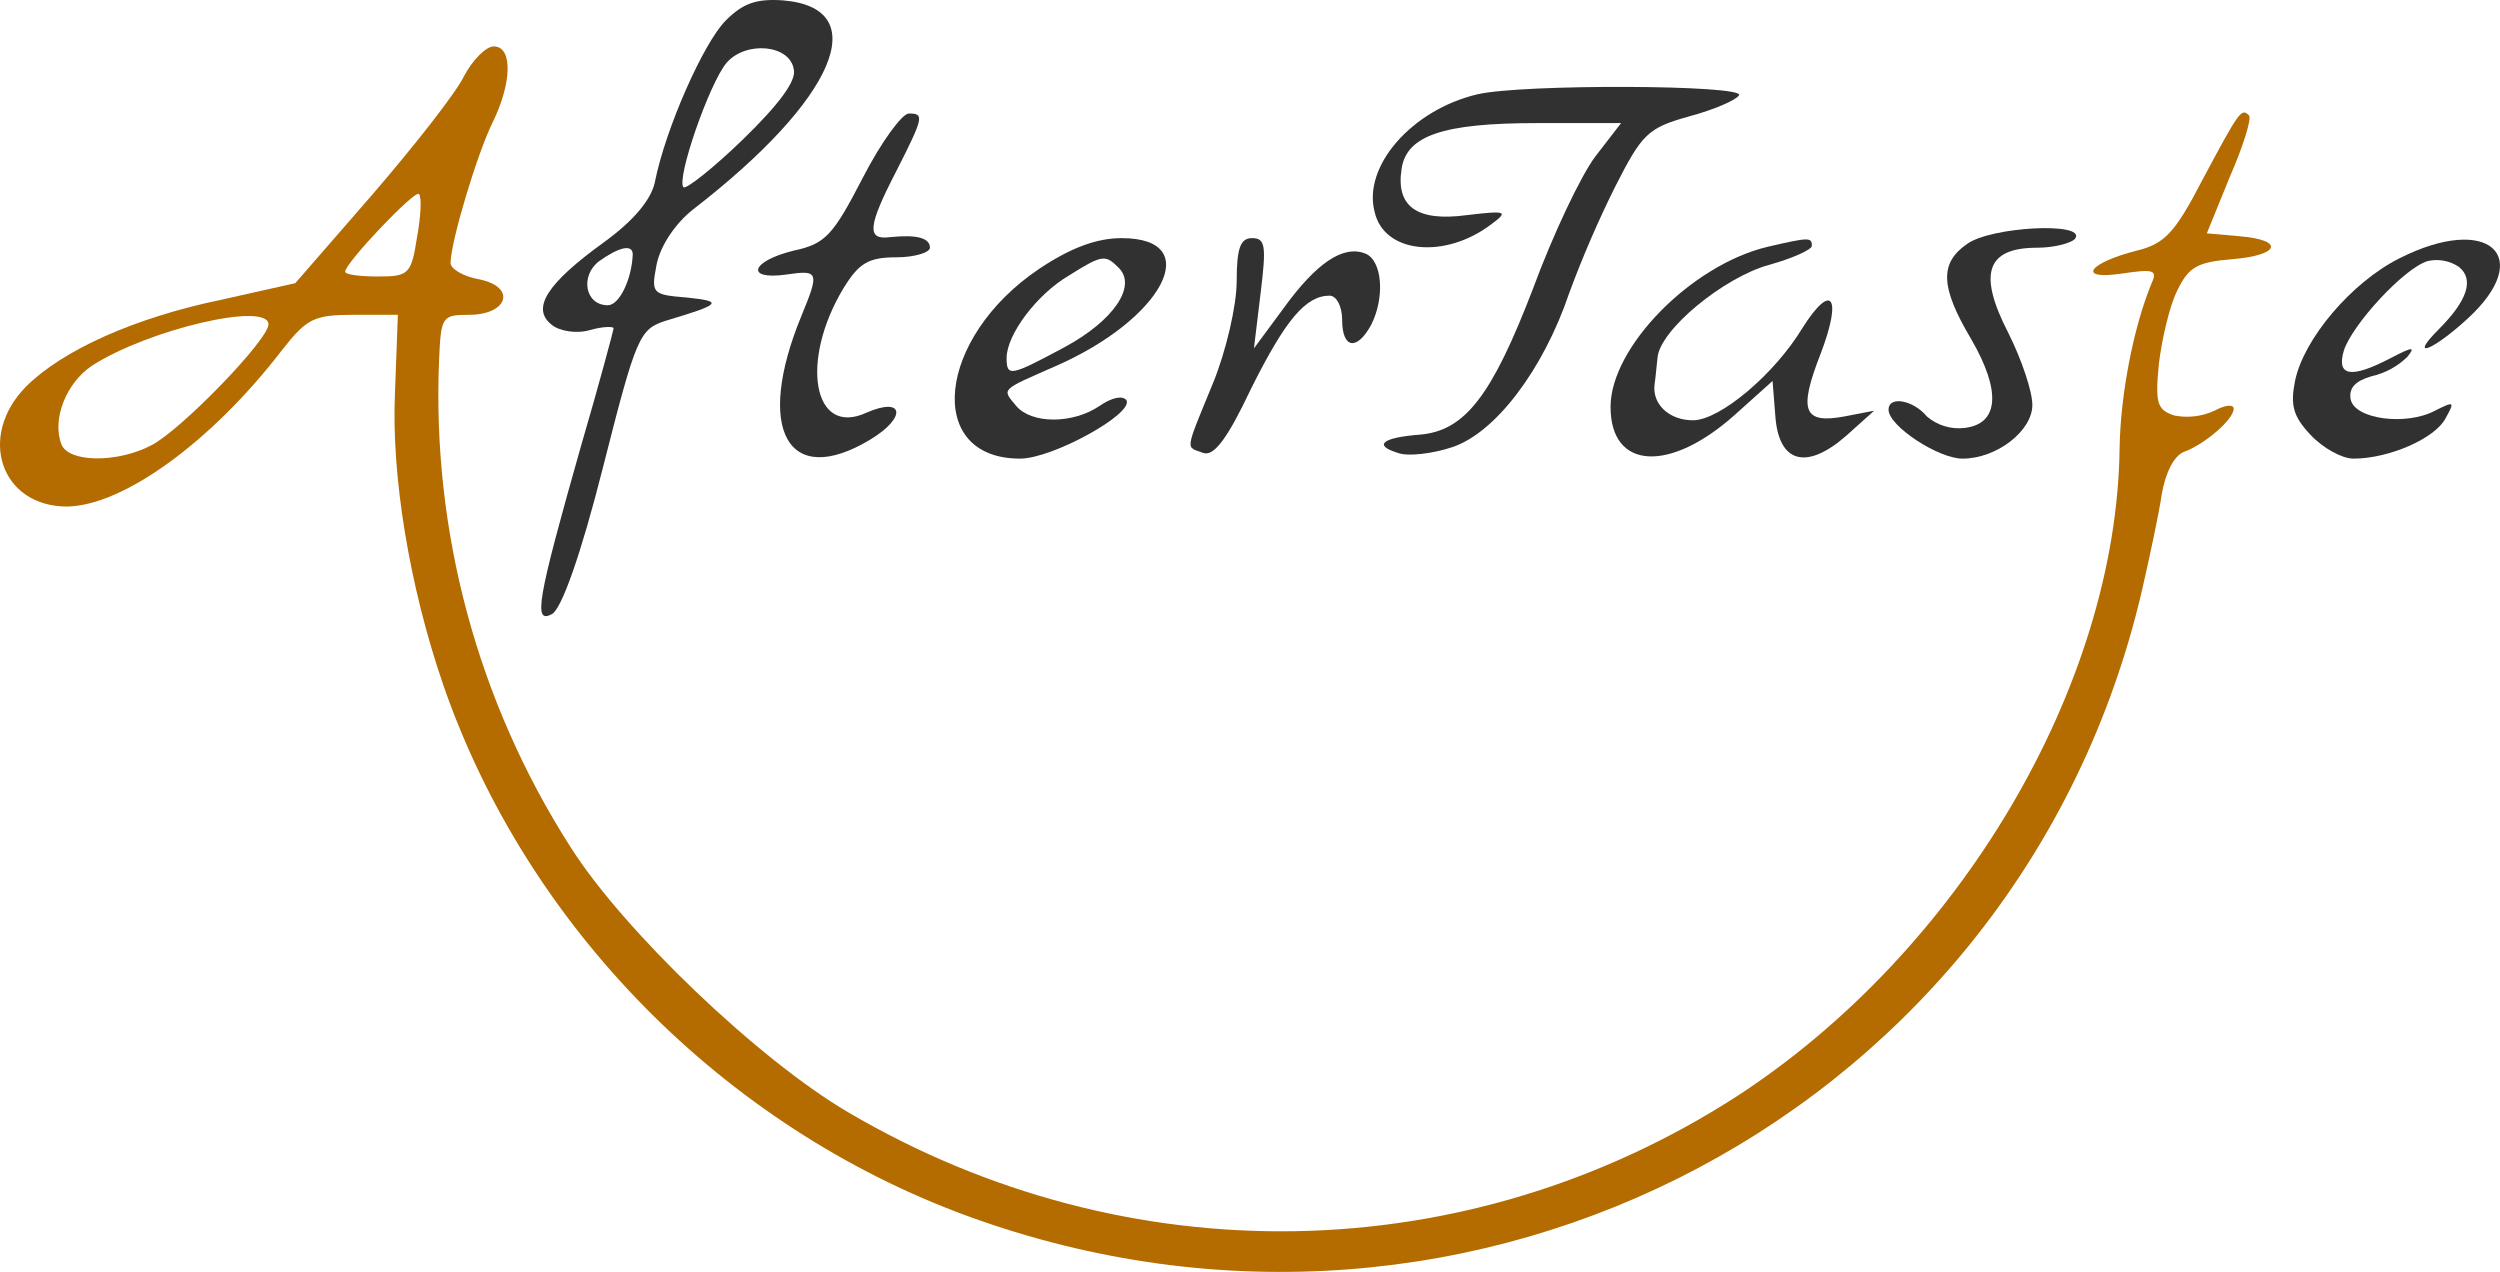
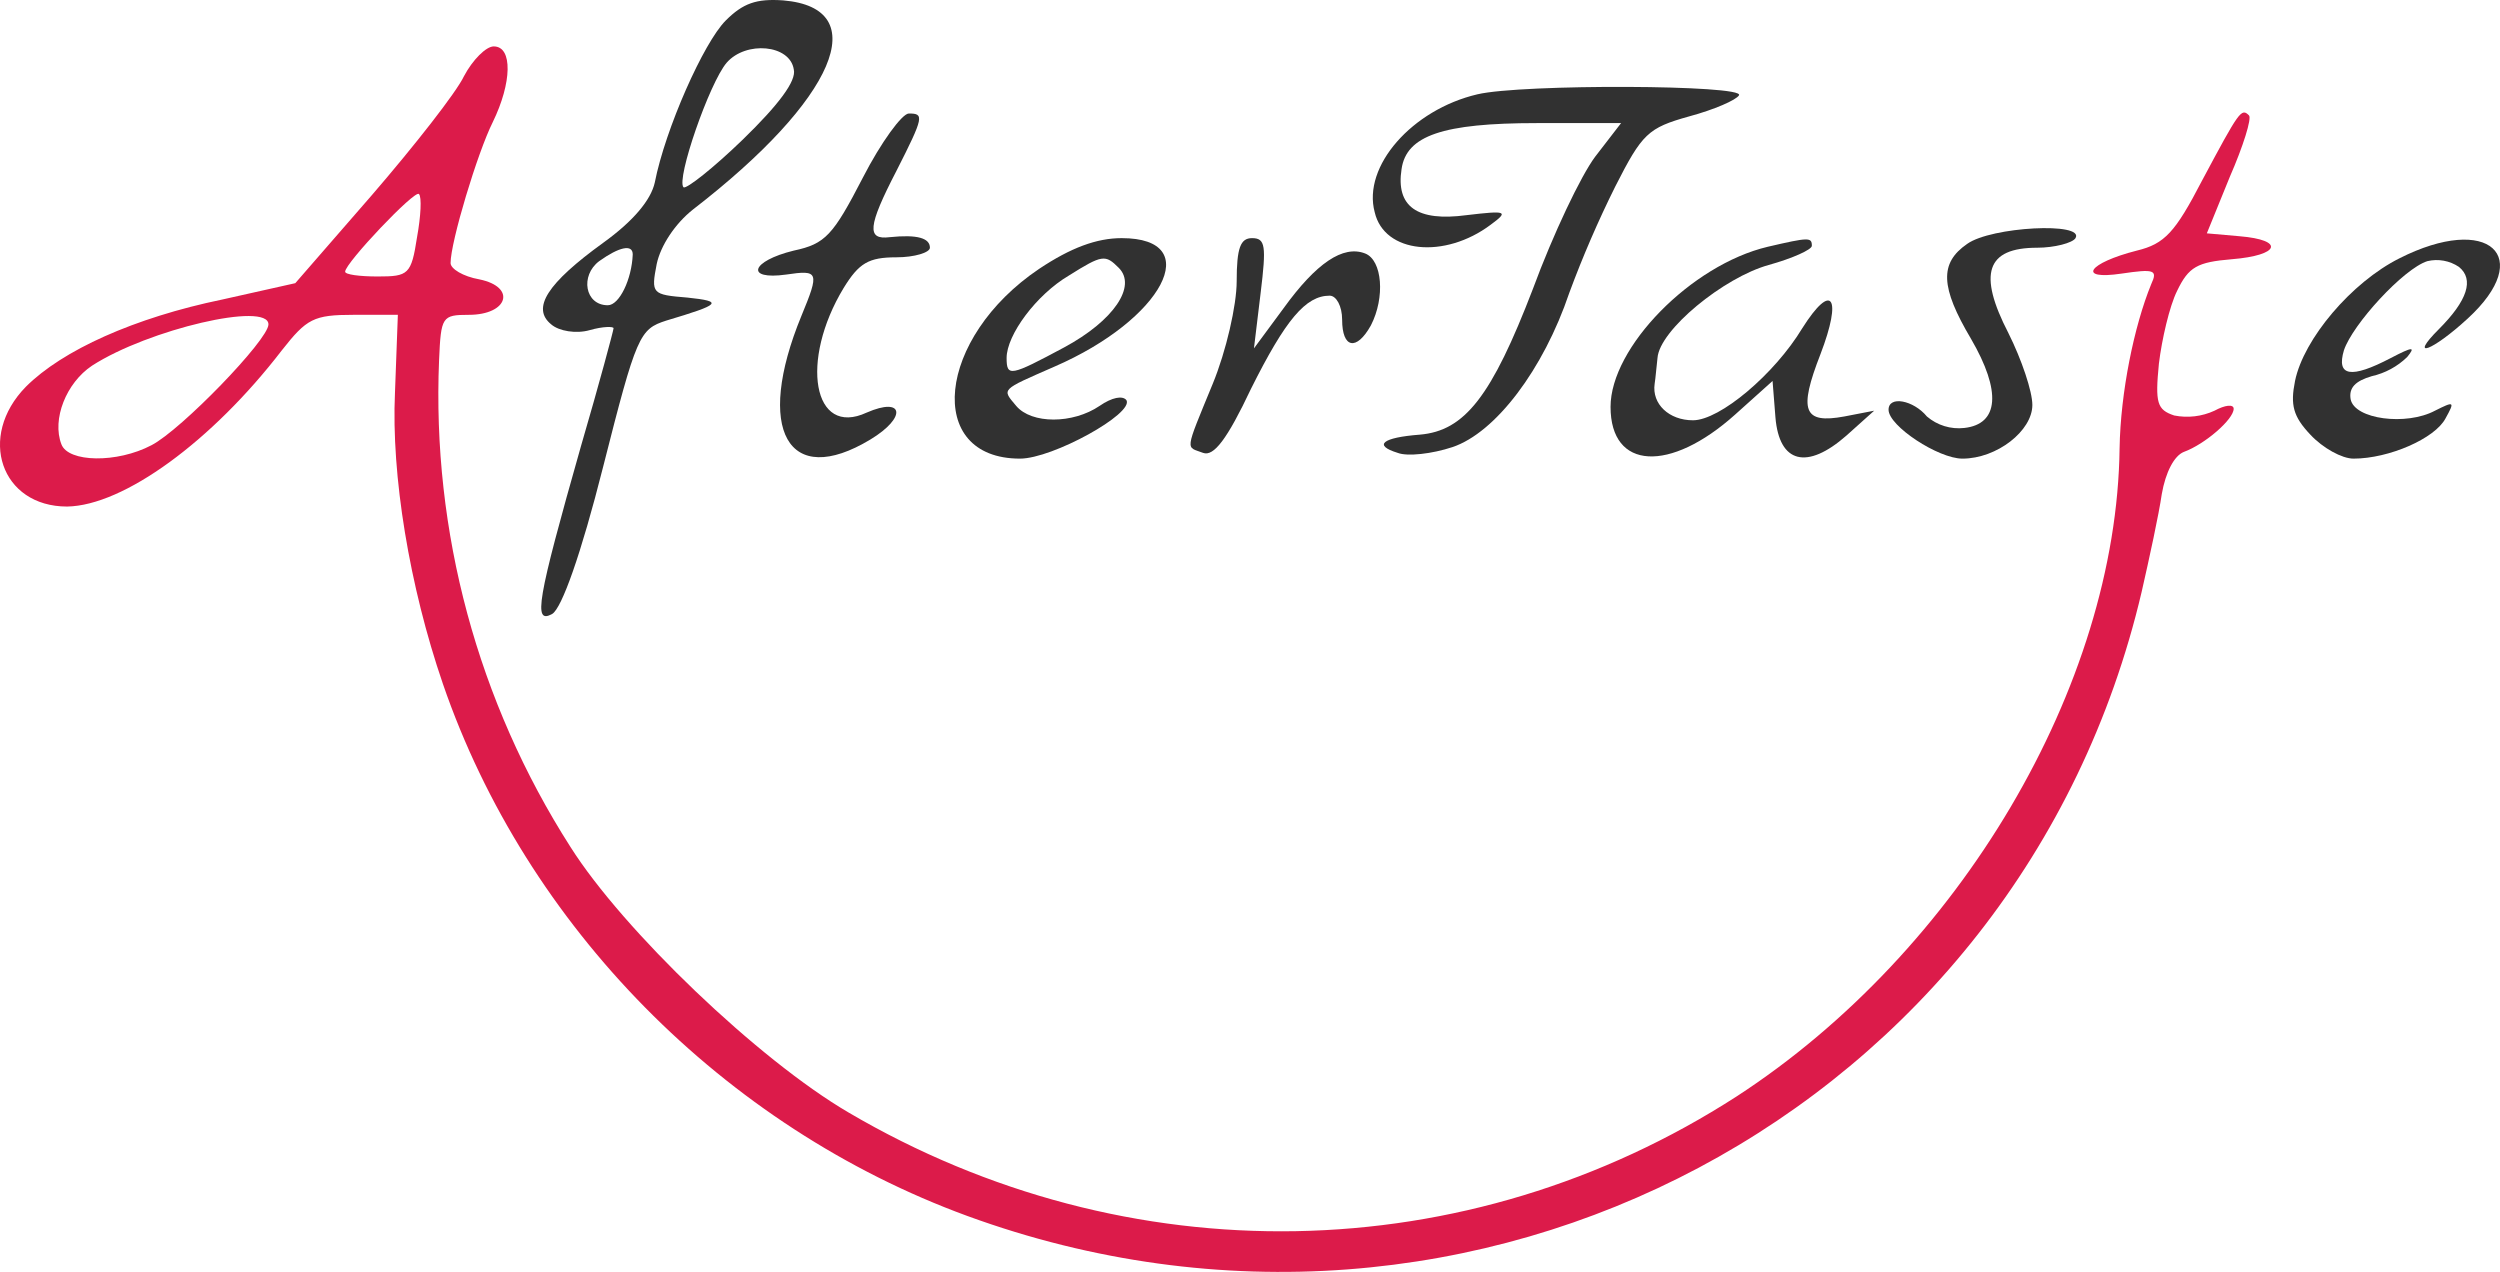
<svg xmlns="http://www.w3.org/2000/svg" width="609.249" height="309.969" viewBox="0 0 609.249 309.969">
  <g id="AfterTaste" transform="translate(-20.997 143.841)">
    <path id="Path_1" data-name="Path 1" d="M122.413-138.839c-5.373,5.373-14.718,26.4-17.288,39.482-.934,4.205-5.14,9.345-12.616,14.718C78.96-74.826,74.988-68.752,79.894-64.781c1.869,1.635,6.074,2.336,9.345,1.4s5.841-.934,5.841-.467-3.5,13.55-7.943,28.735C76.39,2.736,75.455,8.343,80.128,5.773c2.336-1.4,7.009-14.485,12.382-35.744,8.177-32.24,8.878-33.642,15.419-35.744,13.316-3.972,14.017-4.672,5.14-5.607-8.644-.7-8.878-.934-7.476-8.177.934-4.439,4.439-9.812,8.878-13.316,34.81-26.866,44.154-49.061,21.96-50.93C129.889-144.212,126.618-143.044,122.413-138.839ZM139-126.924c.7,2.8-3.738,8.644-12.382,17.054-7.242,7.009-13.784,12.148-14.485,11.681-1.869-1.869,6.308-25.465,10.513-30.371C127.319-133.933,138.066-133,139-126.924ZM99.752-81.835c-.234,6.074-3.271,12.382-6.074,12.382-5.607,0-6.775-7.242-2.1-10.747C96.481-83.7,99.752-84.4,99.752-81.835Z" transform="translate(75.442)" fill="#313131" />
-     <path id="Path_2" data-name="Path 2" d="M134.076-131.758c-1.869,3.972-12.148,17.054-22.428,28.969L92.959-81.3,75.2-77.324c-21.493,4.439-39.015,12.382-47.892,21.26-11.915,12.148-6.074,29.2,10.046,29.2,13.784-.234,35.277-15.886,52.331-38.08,6.074-7.71,7.71-8.644,17.522-8.644h10.747l-.7,18.923c-.934,20.091,3.5,47.192,11.681,71.021,20.325,59.106,68.451,107.933,127.791,129.66C380.08,191.107,513.244,120.32,542.914-6.069c1.869-8.177,4.205-18.923,4.906-23.829.935-5.373,3.037-9.345,5.373-10.279,5.14-1.869,12.148-7.943,12.148-10.513,0-1.168-2.1-.934-4.672.467a15.975,15.975,0,0,1-9.812,1.168c-4.205-1.4-4.672-3.037-3.738-12.616.7-5.841,2.57-14.017,4.439-17.755,2.8-5.841,4.906-7.009,13.316-7.71,11.681-.935,13.083-4.672,1.869-5.607l-7.943-.7,5.607-13.784c3.271-7.476,5.373-14.251,4.672-14.952-1.869-1.869-2.336-1.168-11.448,15.886-6.541,12.616-9.111,15.419-15.886,17.054C529.831-86.2,527.028-82,538.008-83.632c7.943-1.168,8.878-.934,7.242,2.57-4.205,10.279-7.476,26.4-7.71,39.949-.7,57.938-39.015,122.651-93.215,157.928-65.881,42.519-148.583,43.921-216.567,3.972-21.96-12.849-54.9-44.388-67.75-64.713A204.408,204.408,0,0,1,128-62.606c.467-10.513.7-10.98,7.242-10.98,9.578,0,11.681-6.775,2.57-8.644-3.972-.7-7.009-2.57-7.009-3.972,0-5.14,6.541-26.866,10.279-34.342,4.672-9.578,4.906-18.456.234-18.456C139.45-139,136.179-135.729,134.076-131.758ZM122.629-92.509c-1.4,9.111-2.1,9.578-9.578,9.578-4.439,0-7.943-.467-7.943-1.168,0-2.1,17.054-20.091,17.989-18.923C123.8-102.321,123.563-97.649,122.629-92.509ZM86.418-71.25c0,3.738-21.26,25.7-28.5,29.436-8.41,4.439-20.325,4.205-21.96-.234C33.619-48.121,37.123-57,43.431-61.2,57.215-70.082,86.418-76.857,86.418-71.25Z" transform="translate(0 6.469)" fill="#b46c00" />
+     <path id="Path_2" data-name="Path 2" d="M134.076-131.758c-1.869,3.972-12.148,17.054-22.428,28.969L92.959-81.3,75.2-77.324c-21.493,4.439-39.015,12.382-47.892,21.26-11.915,12.148-6.074,29.2,10.046,29.2,13.784-.234,35.277-15.886,52.331-38.08,6.074-7.71,7.71-8.644,17.522-8.644h10.747l-.7,18.923c-.934,20.091,3.5,47.192,11.681,71.021,20.325,59.106,68.451,107.933,127.791,129.66C380.08,191.107,513.244,120.32,542.914-6.069c1.869-8.177,4.205-18.923,4.906-23.829.935-5.373,3.037-9.345,5.373-10.279,5.14-1.869,12.148-7.943,12.148-10.513,0-1.168-2.1-.934-4.672.467a15.975,15.975,0,0,1-9.812,1.168c-4.205-1.4-4.672-3.037-3.738-12.616.7-5.841,2.57-14.017,4.439-17.755,2.8-5.841,4.906-7.009,13.316-7.71,11.681-.935,13.083-4.672,1.869-5.607l-7.943-.7,5.607-13.784c3.271-7.476,5.373-14.251,4.672-14.952-1.869-1.869-2.336-1.168-11.448,15.886-6.541,12.616-9.111,15.419-15.886,17.054C529.831-86.2,527.028-82,538.008-83.632c7.943-1.168,8.878-.934,7.242,2.57-4.205,10.279-7.476,26.4-7.71,39.949-.7,57.938-39.015,122.651-93.215,157.928-65.881,42.519-148.583,43.921-216.567,3.972-21.96-12.849-54.9-44.388-67.75-64.713A204.408,204.408,0,0,1,128-62.606c.467-10.513.7-10.98,7.242-10.98,9.578,0,11.681-6.775,2.57-8.644-3.972-.7-7.009-2.57-7.009-3.972,0-5.14,6.541-26.866,10.279-34.342,4.672-9.578,4.906-18.456.234-18.456C139.45-139,136.179-135.729,134.076-131.758ZM122.629-92.509c-1.4,9.111-2.1,9.578-9.578,9.578-4.439,0-7.943-.467-7.943-1.168,0-2.1,17.054-20.091,17.989-18.923C123.8-102.321,123.563-97.649,122.629-92.509ZM86.418-71.25c0,3.738-21.26,25.7-28.5,29.436-8.41,4.439-20.325,4.205-21.96-.234C33.619-48.121,37.123-57,43.431-61.2,57.215-70.082,86.418-76.857,86.418-71.25Z" transform="translate(0 6.469)" fill="#dc1b4a" />
    <path id="Path_3" data-name="Path 3" d="M189.665-132.962c-15.886,3.738-28.035,17.522-25,28.735,2.336,10.046,17.054,11.447,28.268,3.037,4.439-3.271,3.972-3.5-5.841-2.336-12.148,1.635-17.288-2.1-15.886-11.214,1.168-8.177,10.046-11.214,32.941-11.214h20.559l-6.308,8.177c-3.5,4.672-10.279,18.923-15.185,32.24-10.046,26.166-16.587,34.576-27.567,35.51-9.111.7-11.447,2.57-5.373,4.439,2.336.934,8.41.234,13.316-1.4,10.513-3.5,22.194-18.923,28.5-37.613a263.783,263.783,0,0,1,11.214-25.932c6.541-12.849,7.943-14.251,17.989-17.054,6.074-1.635,11.447-3.972,12.148-5.14C255.079-135.3,200.412-135.532,189.665-132.962Z" transform="translate(191.349 12.112)" fill="#313131" />
    <path id="Path_4" data-name="Path 4" d="M125.593-116.347c-7.242,14.017-9.111,16.12-16.821,17.755-10.513,2.57-11.915,7.242-1.869,5.841,7.943-1.168,8.177-.7,3.738,10.046C99.193-54.9,107.37-40.42,127.462-52.569c8.878-5.373,8.177-10.513-.935-6.541-13.083,6.074-16.354-12.616-5.607-30.371,3.738-6.074,6.074-7.476,12.849-7.476,4.439,0,8.177-1.168,8.177-2.336,0-2.336-3.037-3.271-9.812-2.57-5.607.7-5.373-2.57,1.635-16.12C140.544-131.3,140.544-132,136.806-132,135.171-132,130.031-124.991,125.593-116.347Z" transform="translate(105.67 15.822)" fill="#313131" />
    <path id="Path_5" data-name="Path 5" d="M237.157-116.2c-6.775,4.672-6.541,10.513.935,23.129,7.476,12.849,6.775,20.792-1.635,21.727a11.92,11.92,0,0,1-9.111-2.8C224.074-78.122,218-79.29,218-75.786c0,3.972,12.148,11.915,17.989,11.915,8.41,0,17.054-6.775,17.054-13.083,0-3.271-2.57-10.98-5.841-17.522-7.476-14.485-5.373-20.792,7.009-20.792,4.205,0,8.644-1.168,9.345-2.336C265.892-121.576,243-120.408,237.157-116.2Z" transform="translate(263.238 31.798)" fill="#313131" />
    <path id="Path_6" data-name="Path 6" d="M141.174-111.524c-25,16.821-28.035,46.257-4.672,46.257,7.943,0,27.8-10.98,25.932-14.251-.934-1.168-3.5-.7-6.541,1.4-6.541,4.439-16.587,4.439-20.325,0-3.5-4.205-3.972-3.738,9.345-9.578C171.312-99.142,181.824-119,161.266-119,155.192-119,148.884-116.664,141.174-111.524Zm19.391-.234c4.439,4.439-1.168,12.849-13.316,19.391-13.083,7.009-14.017,7.242-14.017,2.57,0-5.607,7.242-15.419,15.185-20.091C156.593-115.028,157.294-115.028,160.565-111.758Z" transform="translate(133.075 33.193)" fill="#313131" />
    <path id="Path_7" data-name="Path 7" d="M156.431-108.487c0,5.841-2.57,17.054-5.841,25-7.009,17.054-6.541,15.185-2.336,16.821,2.57.934,5.841-3.271,11.681-15.653,8.41-16.821,13.316-22.661,19.157-22.661,1.635,0,3.037,2.57,3.037,5.841,0,7.009,3.5,7.709,7.009,1.4,3.5-6.775,2.8-15.886-1.4-17.522-5.373-2.1-11.915,2.336-19.858,13.316l-7.242,9.812,1.635-13.55c1.4-11.447,1.168-13.316-2.1-13.316C157.365-119,156.431-116.664,156.431-108.487Z" transform="translate(165.945 33.193)" fill="#313131" />
    <path id="Path_8" data-name="Path 8" d="M227.314-117.08C208.624-112.642,189-92.55,189-78.066c0,15.419,14.485,16.12,30.371,1.869l9.111-8.177.7,8.878c.935,11.214,7.71,12.849,17.288,4.439l6.775-6.074L246-75.729c-10.046,1.869-11.214-1.4-5.841-15.185,5.373-14.017,2.8-17.755-4.439-6.308-6.775,11.214-20.091,22.428-26.633,22.428-5.841,0-10.046-3.972-9.345-8.878.234-1.4.467-4.439.7-6.308.467-6.775,16.12-19.624,27.1-22.661,5.841-1.635,10.513-3.738,10.513-4.672C238.061-119.417,237.36-119.417,227.314-117.08Z" transform="translate(224.488 33.376)" fill="#313131" />
    <path id="Path_9" data-name="Path 9" d="M286.154-114.3c-11.681,5.841-23.362,19.624-25.465,29.9-1.168,5.841-.467,8.644,3.738,13.083,3.037,3.271,7.71,5.841,10.513,5.841,8.644,0,19.858-4.906,22.428-9.812,2.336-4.205,2.1-4.205-2.57-1.869-7.009,3.738-19.624,2.1-20.559-2.8-.467-2.8,1.168-4.439,5.14-5.607a18.089,18.089,0,0,0,8.644-4.672c2.1-2.57,1.4-2.57-3.972.234-9.812,5.14-13.316,4.439-11.447-1.869,2.1-6.308,14.485-19.858,20.325-21.727a9.732,9.732,0,0,1,7.709,1.4c3.738,3.037,2.1,8.177-4.906,15.185-7.476,7.476-1.635,5.373,7.009-2.57C319.328-114.77,307.881-125.283,286.154-114.3Z" transform="translate(319.604 33.402)" fill="#313131" />
  </g>
</svg>
